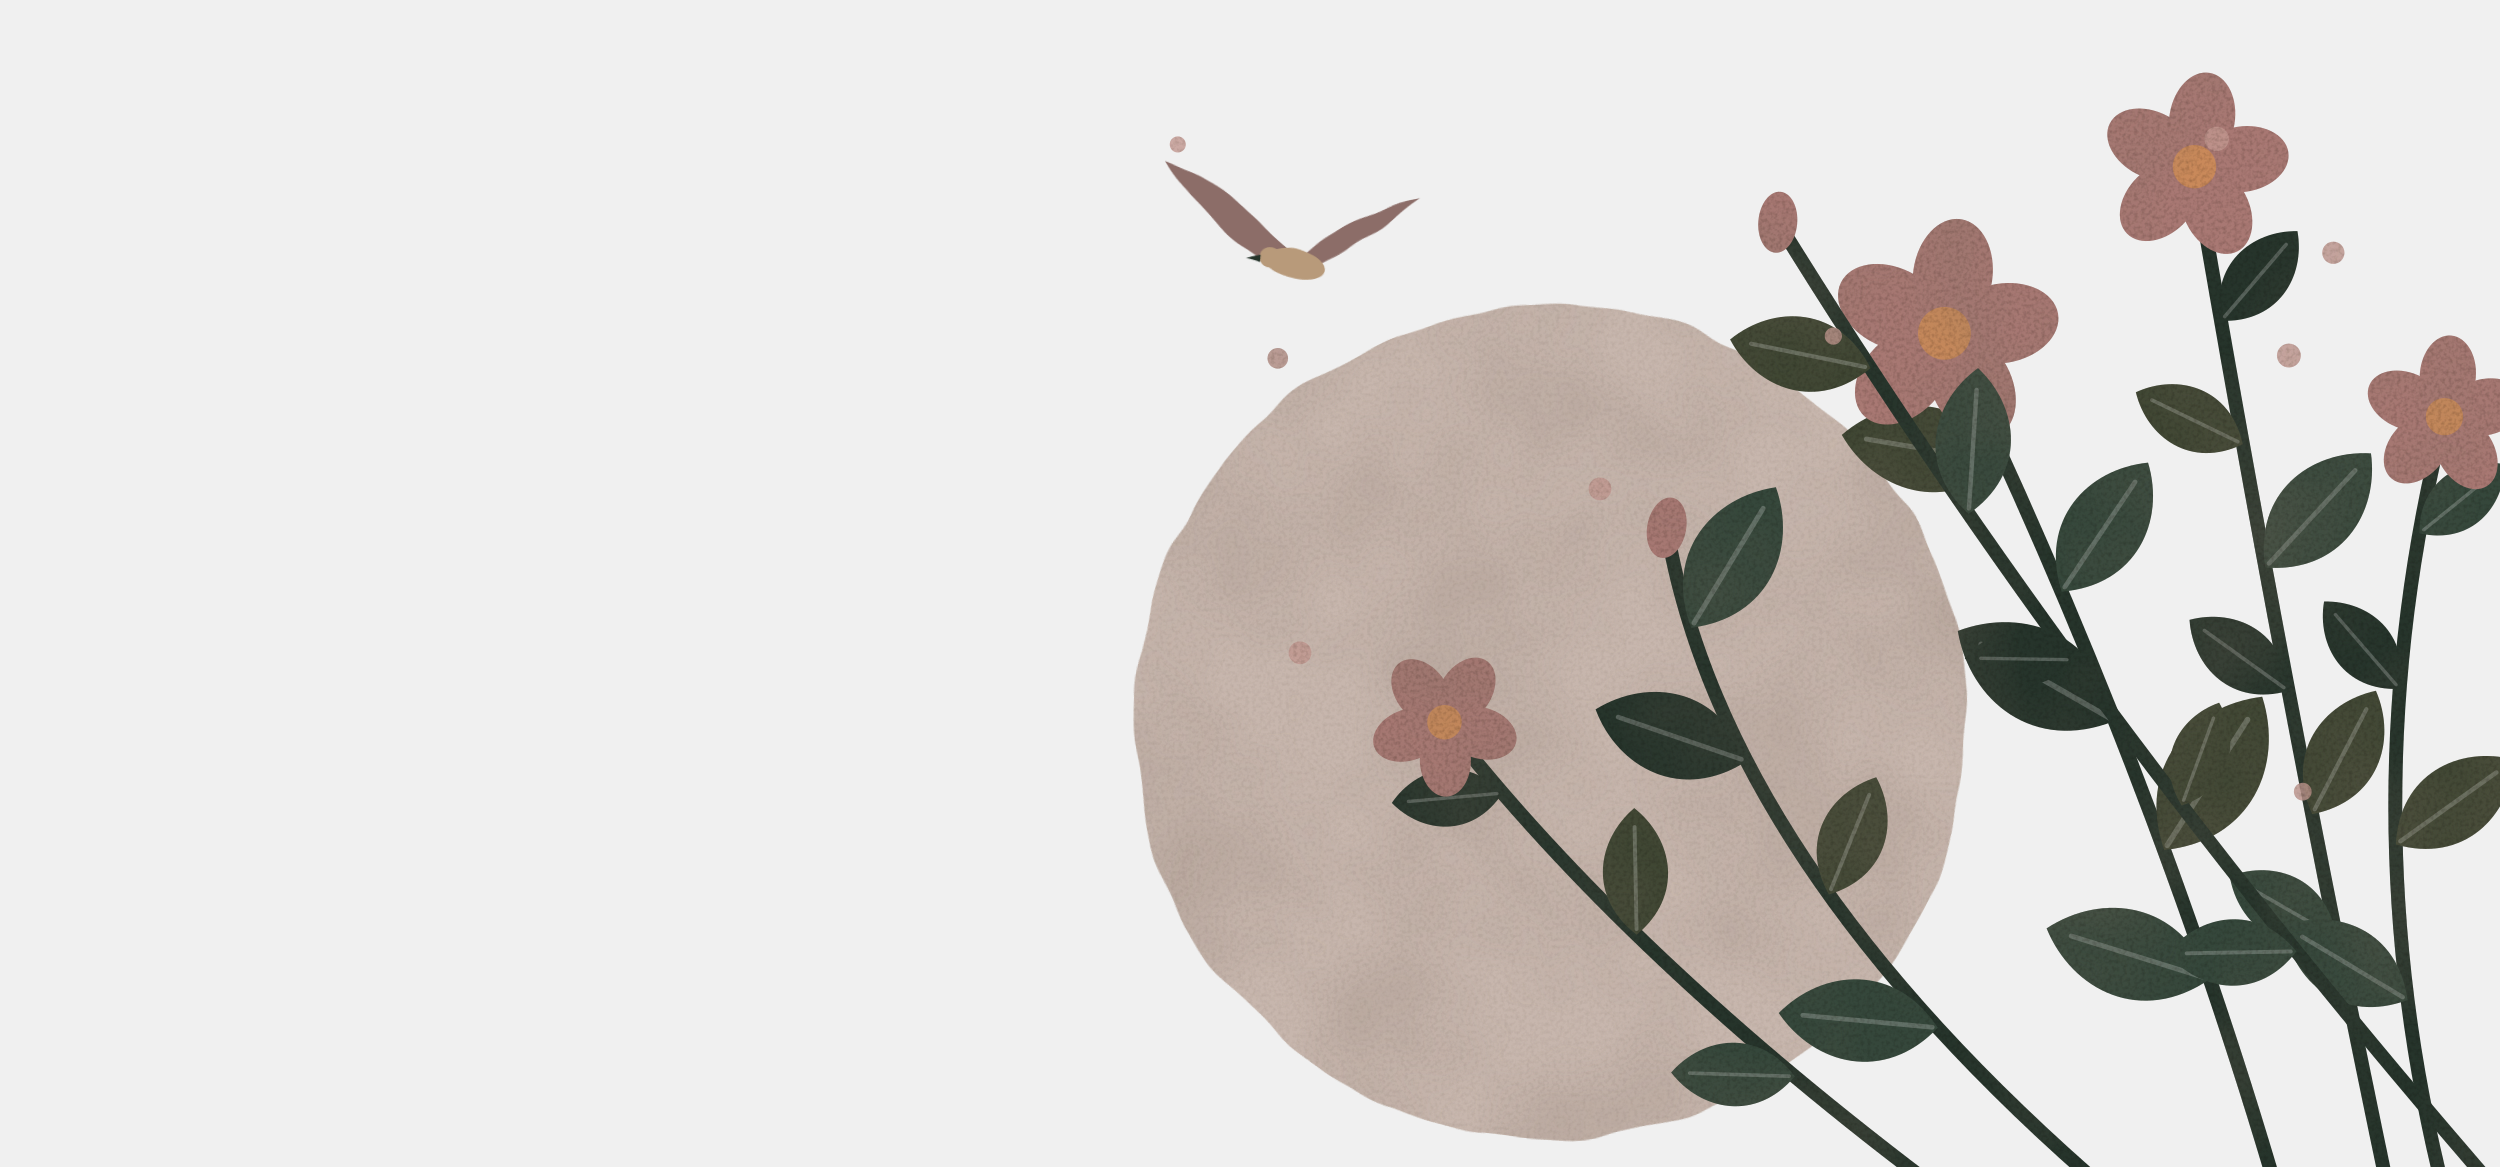
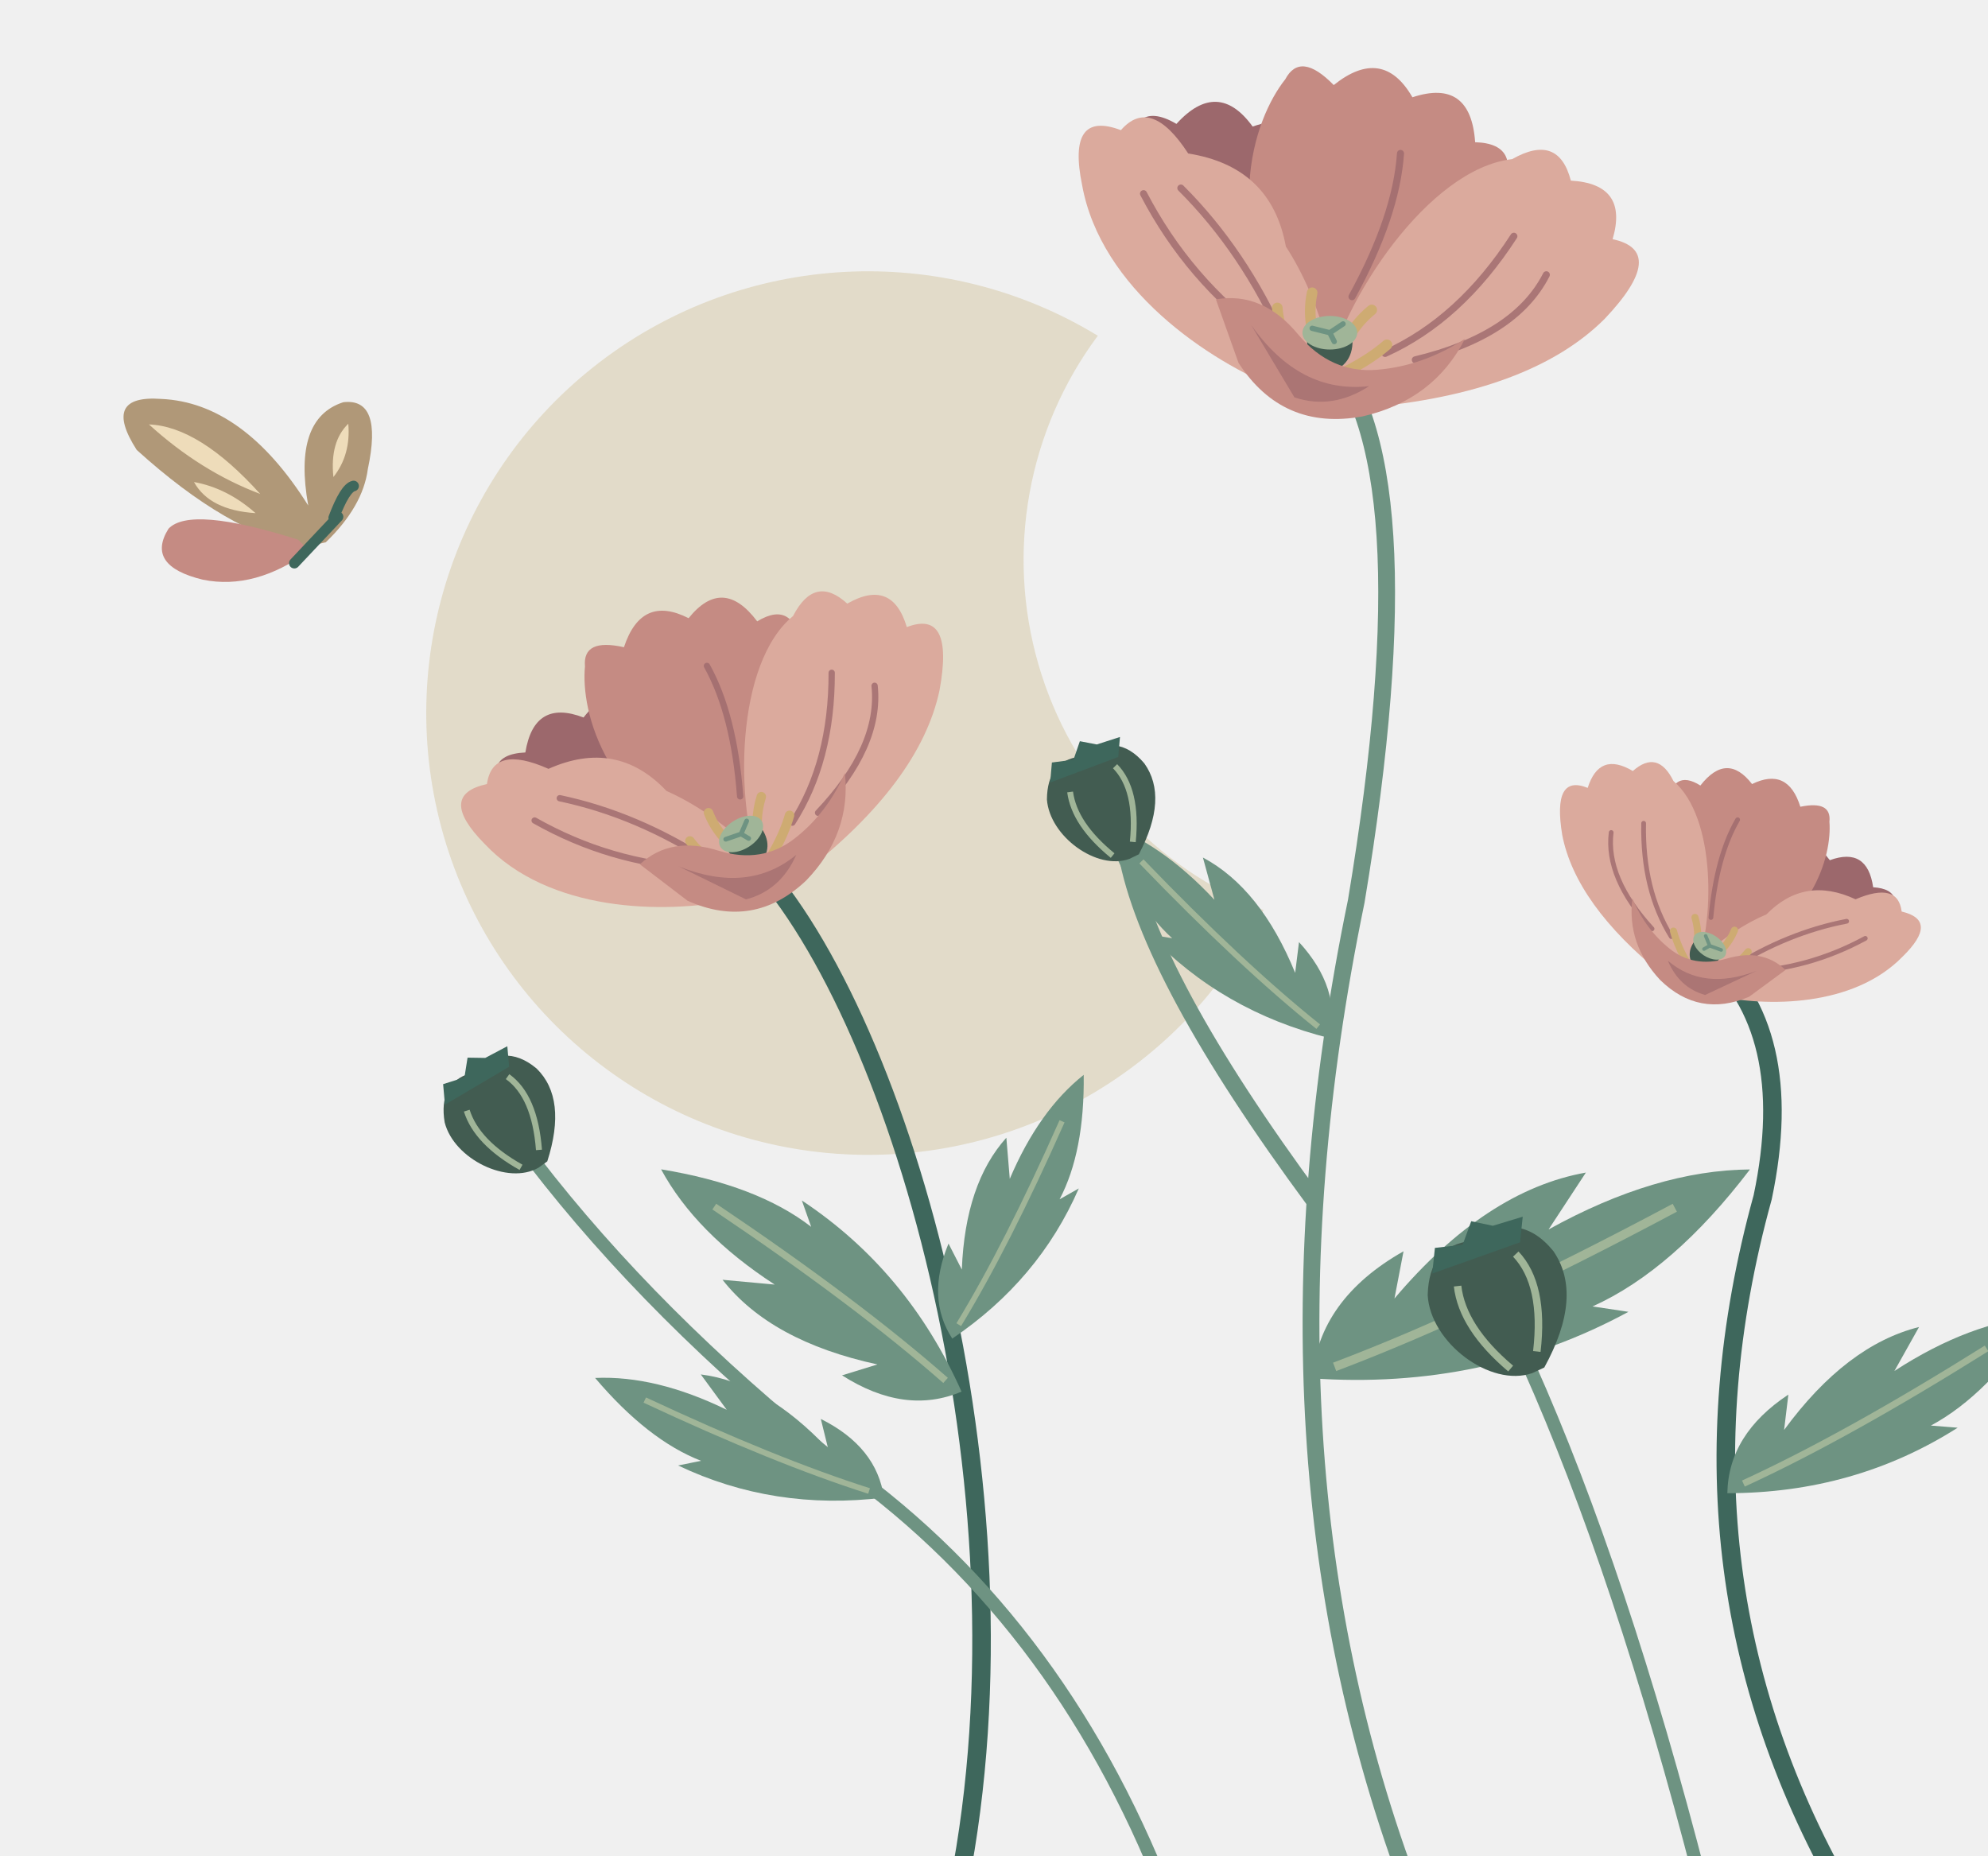
- <svg xmlns="http://www.w3.org/2000/svg" width="900" height="420" viewBox="0 0 900 420">
+ <svg xmlns="http://www.w3.org/2000/svg" xmlns:xlink="http://www.w3.org/1999/xlink" width="450" height="420" viewBox="450 0 450 420">
  <defs>
-     <filter id="paint" x="-5%" y="-5%" width="110%" height="110%" color-interpolation-filters="sRGB">
-       <feTurbulence type="fractalNoise" baseFrequency="0.018" numOctaves="3" seed="3" result="mottle" />
-       <feColorMatrix in="mottle" type="matrix" values="0 0 0 0 0.5  0 0 0 0 0.47  0 0 0 0 0.44  0 0 0 -0.9 0.62" result="mottleA" />
-       <feComposite in="mottleA" in2="SourceAlpha" operator="in" result="mottleIn" />
-       <feBlend in="SourceGraphic" in2="mottleIn" mode="soft-light" result="pooled" />
-       <feTurbulence type="fractalNoise" baseFrequency="0.75" numOctaves="2" seed="7" result="noise" />
-       <feColorMatrix in="noise" type="matrix" values="0 0 0 0 0.55  0 0 0 0 0.52  0 0 0 0 0.48  0 0 0 -0.7 0.42" result="speck" />
-       <feComposite in="speck" in2="SourceAlpha" operator="in" result="grain" />
-       <feBlend in="pooled" in2="grain" mode="multiply" />
-     </filter>
-     <filter id="rough" x="-5%" y="-5%" width="110%" height="110%">
-       <feTurbulence type="fractalNoise" baseFrequency="0.03" numOctaves="2" seed="4" result="w" />
-       <feDisplacementMap in="SourceGraphic" in2="w" scale="6" xChannelSelector="R" yChannelSelector="G" />
-     </filter>
+     <g id="poppy">
+       <path d="M-4 8C-19 6-53-9-52-33Q-55-49-43-45Q-36-57-26-48Q-11-57-5-39L3-13Z" fill="#9C686C" />
+       <path d="M-3 2C-30-24-26-50-21-60Q-19-67-10-61Q-1-72 8-62Q20-69 24-55Q35-57 32-44Q25-15 5 3Z" fill="#C58B83" />
+       <path d="M2 5C2-14 15-47 33-53Q42-61 47-51Q60-53 59-40Q72-40 61-22Q48-2 12 9Z" fill="#DBAA9D" />
+       <path d="M-7 9C-25 6-52-5-61-27Q-68-43-55-41Q-50-50-39-39Q-20-40-13-23Q-5-15 1-3Z" fill="#DBAA9D" />
+       <g stroke="#9C686C" fill="none" stroke-width="1.6" stroke-linecap="round" opacity=".78">
+         <path d="M-9-2Q-22-20-39-31M-13-2Q-33-11-47-28M14-4Q29-15 37-36M21-4Q42-14 46-29M4-15Q10-35 8-49" />
+       </g>
+       <g fill="none" stroke="#CEAB72" stroke-width="2.4" stroke-linecap="round">
+         <path d="M-4 1q-6-3-8-10m12 9q-5-7-5-14m9 13q1-7 5-12m-3 15q5-4 8-8" />
+       </g>
+       <g transform="translate(1 -5) rotate(-12)">
+         <path d="M-5-1Q-6 6 0 8Q6 6 5-1Z" fill="#425C51" />
+         <ellipse cy="-1" rx="6.2" ry="3.8" fill="#A0B598" />
+         <path d="m-4-2 4 1 3-2m-3 2 1 2" fill="none" stroke="#6E9382" stroke-width="1.2" stroke-linecap="round" />
+       </g>
+       <path d="M-26-8Q-16-12-6-4Q3 3 13 0Q23-3 31-11Q27 4 12 11Q-5 18-18 5Z" fill="#C58B83" />
+       <path d="M-17-4Q-3 9 12 4Q5 11-4 10Z" fill="#9C686C" opacity=".65" />
+     </g>
+     <g id="blade">
+       <path d="M0 0Q-3-13 8-25L9-17Q18-39 33-47L30-36Q44-51 59-56Q52-36 41-26L47-27Q28-7 0 0Z" fill="#6E9382" />
+       <path d="M3-3Q23-19 49-46" stroke="#A0B598" fill="none" stroke-width="1.5" />
+     </g>
+     <g id="pod">
+       <path d="M0 2C-10 1-18-14-14-24Q-9-34 0-31Q13-33 16-21Q18-9 3 2Z" fill="#425C51" />
+       <path d="M-4-1Q-10-14-7-23M3-2Q11-15 8-24" stroke="#A0B598" stroke-width="1.7" fill="none" />
+       <path d="m-11-28 3-5 6 2 4-4 4 3 7 1-3 5z" fill="#3E675C" />
+     </g>
+     <g id="disc">
+       <path d="M21-34A40 40 0 1 0 36 18A34 34 0 0 1 21-34Z" fill="#D4C7A2" />
+     </g>
  </defs>
-   <g filter="url(#paint)">
-     <circle cx="558" cy="260" r="150" fill="#8A6048" opacity="0.4" filter="url(#rough)" />
-     <path d="M 820.0 430.0 Q 774.7 275.0 700.0 120.0" stroke="#26342B" stroke-width="5" stroke-linecap="round" fill="none" />
-     <g transform="translate(795.5 352.5) rotate(-162.7)">
-       <path d="M 0 0 C 18.4 -23.4, 46.1 -18.7, 61.5 0 C 46.1 18.7, 18.4 23.4, 0 0 Z" fill="#35473B" />
-       <path d="M 2 0 L 52.2 0" stroke="#FFFFFF" stroke-opacity="0.22" stroke-width="1.8" stroke-linecap="round" />
-     </g>
-     <g transform="translate(779.1 306.0) rotate(-57.4)">
-       <path d="M 0 0 C 19.7 -24.9, 49.1 -19.9, 65.5 0 C 49.1 19.9, 19.7 24.9, 0 0 Z" fill="#3F4633" />
-       <path d="M 2 0 L 55.7 0" stroke="#FFFFFF" stroke-opacity="0.22" stroke-width="2.0" stroke-linecap="round" />
-     </g>
-     <g transform="translate(761.3 259.5) rotate(-150.2)">
-       <path d="M 0 0 C 19.5 -24.7, 48.8 -19.8, 65.1 0 C 48.8 19.8, 19.5 24.7, 0 0 Z" fill="#26342B" />
-       <path d="M 2 0 L 55.4 0" stroke="#FFFFFF" stroke-opacity="0.22" stroke-width="2.0" stroke-linecap="round" />
-     </g>
-     <g transform="translate(742.2 213.0) rotate(-56.2)">
-       <path d="M 0 0 C 16.8 -21.2, 41.9 -17.0, 55.9 0 C 41.9 17.0, 16.8 21.2, 0 0 Z" fill="#35473B" />
-       <path d="M 2 0 L 47.5 0" stroke="#FFFFFF" stroke-opacity="0.22" stroke-width="1.7" stroke-linecap="round" />
-     </g>
-     <g transform="translate(721.8 166.5) rotate(-170.4)">
-       <path d="M 0 0 C 17.9 -22.6, 44.7 -18.1, 59.6 0 C 44.7 18.1, 17.9 22.6, 0 0 Z" fill="#3F4633" />
-       <path d="M 2 0 L 50.6 0" stroke="#FFFFFF" stroke-opacity="0.22" stroke-width="1.8" stroke-linecap="round" />
-     </g>
-     <g transform="translate(700.0 120.0) rotate(8.150829)">
-       <g fill="#A87873">
-         <ellipse cx="0" cy="-21.1" rx="14.3" ry="20.4" transform="rotate(0)" />
-         <ellipse cx="0" cy="-21.1" rx="14.3" ry="20.4" transform="rotate(72)" />
-         <ellipse cx="0" cy="-21.1" rx="14.3" ry="20.4" transform="rotate(144)" />
-         <ellipse cx="0" cy="-21.1" rx="14.3" ry="20.4" transform="rotate(216)" />
-         <ellipse cx="0" cy="-21.1" rx="14.3" ry="20.4" transform="rotate(288)" />
-       </g>
-       <circle r="9.5" fill="#C9895A" />
-     </g>
-     <path d="M 860.0 430.0 Q 821.3 245.0 790.0 60.0" stroke="#26342B" stroke-width="5" stroke-linecap="round" fill="none" />
-     <g transform="translate(841.1 337.5) rotate(-150.1)">
-       <path d="M 0 0 C 13.3 -16.8, 33.2 -13.5, 44.3 0 C 33.2 13.5, 13.3 16.8, 0 0 Z" fill="#35473B" />
-       <path d="M 2 0 L 37.7 0" stroke="#FFFFFF" stroke-opacity="0.22" stroke-width="1.3" stroke-linecap="round" />
-     </g>
-     <g transform="translate(832.4 293.1) rotate(-62.7)">
-       <path d="M 0 0 C 15.0 -19.0, 37.5 -15.2, 50.0 0 C 37.5 15.2, 15.0 19.0, 0 0 Z" fill="#3F4633" />
-       <path d="M 2 0 L 42.5 0" stroke="#FFFFFF" stroke-opacity="0.22" stroke-width="1.5" stroke-linecap="round" />
-     </g>
-     <g transform="translate(823.8 248.7) rotate(-144.3)">
-       <path d="M 0 0 C 13.1 -16.6, 32.8 -13.3, 43.8 0 C 32.8 13.3, 13.1 16.6, 0 0 Z" fill="#26342B" />
-       <path d="M 2 0 L 37.2 0" stroke="#FFFFFF" stroke-opacity="0.22" stroke-width="1.3" stroke-linecap="round" />
-     </g>
-     <g transform="translate(815.5 204.3) rotate(-47.2)">
-       <path d="M 0 0 C 16.8 -21.3, 42.0 -17.0, 56.0 0 C 42.0 17.0, 16.8 21.3, 0 0 Z" fill="#35473B" />
-       <path d="M 2 0 L 47.6 0" stroke="#FFFFFF" stroke-opacity="0.22" stroke-width="1.7" stroke-linecap="round" />
-     </g>
-     <g transform="translate(807.4 159.9) rotate(-154.1)">
-       <path d="M 0 0 C 12.8 -16.3, 32.1 -13.0, 42.8 0 C 32.1 13.0, 12.8 16.3, 0 0 Z" fill="#3F4633" />
-       <path d="M 2 0 L 36.4 0" stroke="#FFFFFF" stroke-opacity="0.22" stroke-width="1.3" stroke-linecap="round" />
-     </g>
-     <g transform="translate(799.6 115.5) rotate(-49.6)">
-       <path d="M 0 0 C 12.7 -16.1, 31.8 -12.9, 42.4 0 C 31.8 12.9, 12.7 16.1, 0 0 Z" fill="#26342B" />
-       <path d="M 2 0 L 36.1 0" stroke="#FFFFFF" stroke-opacity="0.22" stroke-width="1.3" stroke-linecap="round" />
-     </g>
-     <g transform="translate(790.0 60.0) rotate(9.122345)">
-       <g fill="#A87873">
-         <ellipse cx="0" cy="-17.4" rx="11.8" ry="16.8" transform="rotate(0)" />
-         <ellipse cx="0" cy="-17.4" rx="11.8" ry="16.8" transform="rotate(72)" />
-         <ellipse cx="0" cy="-17.4" rx="11.8" ry="16.8" transform="rotate(144)" />
-         <ellipse cx="0" cy="-17.4" rx="11.8" ry="16.8" transform="rotate(216)" />
-         <ellipse cx="0" cy="-17.4" rx="11.8" ry="16.8" transform="rotate(288)" />
-       </g>
-       <circle r="7.8" fill="#C9895A" />
-     </g>
-     <path d="M 760.0 430.0 Q 620.2 310.0 600.0 190.0" stroke="#26342B" stroke-width="5" stroke-linecap="round" fill="none" />
-     <g transform="translate(697.6 370.0) rotate(-174.7)">
-       <path d="M 0 0 C 17.2 -21.8, 43.1 -17.5, 57.5 0 C 43.1 17.5, 17.2 21.8, 0 0 Z" fill="#35473B" />
-       <path d="M 2 0 L 48.8 0" stroke="#FFFFFF" stroke-opacity="0.22" stroke-width="1.7" stroke-linecap="round" />
-     </g>
-     <g transform="translate(658.4 322.0) rotate(-68.0)">
-       <path d="M 0 0 C 13.7 -17.3, 34.1 -13.8, 45.5 0 C 34.1 13.8, 13.7 17.3, 0 0 Z" fill="#3F4633" />
-       <path d="M 2 0 L 38.7 0" stroke="#FFFFFF" stroke-opacity="0.22" stroke-width="1.4" stroke-linecap="round" />
-     </g>
-     <g transform="translate(628.8 274.0) rotate(-161.1)">
-       <path d="M 0 0 C 17.2 -21.8, 43.1 -17.5, 57.5 0 C 43.1 17.5, 17.2 21.8, 0 0 Z" fill="#26342B" />
-       <path d="M 2 0 L 48.9 0" stroke="#FFFFFF" stroke-opacity="0.22" stroke-width="1.7" stroke-linecap="round" />
-     </g>
-     <g transform="translate(608.8 226.0) rotate(-58.9)">
-       <path d="M 0 0 C 17.7 -22.5, 44.3 -18.0, 59.1 0 C 44.3 18.0, 17.7 22.5, 0 0 Z" fill="#35473B" />
-       <path d="M 2 0 L 50.2 0" stroke="#FFFFFF" stroke-opacity="0.22" stroke-width="1.8" stroke-linecap="round" />
-     </g>
-     <ellipse cx="600.0" cy="190.0" rx="7" ry="11" fill="#A87873" transform="rotate(11 600.0 190.0)" />
-     <path d="M 880.0 430.0 Q 844.6 290.0 880.0 150.0" stroke="#26342B" stroke-width="5" stroke-linecap="round" fill="none" />
-     <g transform="translate(866.7 360.0) rotate(-149.0)">
-       <path d="M 0 0 C 15.6 -19.7, 39.0 -15.8, 51.9 0 C 39.0 15.8, 15.6 19.7, 0 0 Z" fill="#35473B" />
-       <path d="M 2 0 L 44.2 0" stroke="#FFFFFF" stroke-opacity="0.22" stroke-width="1.6" stroke-linecap="round" />
-     </g>
-     <g transform="translate(862.5 304.0) rotate(-35.6)">
-       <path d="M 0 0 C 15.7 -19.9, 39.3 -15.9, 52.4 0 C 39.3 15.9, 15.7 19.9, 0 0 Z" fill="#3F4633" />
-       <path d="M 2 0 L 44.5 0" stroke="#FFFFFF" stroke-opacity="0.22" stroke-width="1.6" stroke-linecap="round" />
-     </g>
-     <g transform="translate(863.9 248.0) rotate(-130.9)">
-       <path d="M 0 0 C 12.5 -15.8, 31.2 -12.6, 41.6 0 C 31.2 12.6, 12.5 15.8, 0 0 Z" fill="#26342B" />
-       <path d="M 2 0 L 35.4 0" stroke="#FFFFFF" stroke-opacity="0.22" stroke-width="1.2" stroke-linecap="round" />
-     </g>
-     <g transform="translate(871.0 192.0) rotate(-39.0)">
-       <path d="M 0 0 C 11.8 -15.0, 29.6 -12.0, 39.5 0 C 29.6 12.0, 11.8 15.0, 0 0 Z" fill="#35473B" />
-       <path d="M 2 0 L 33.6 0" stroke="#FFFFFF" stroke-opacity="0.22" stroke-width="1.2" stroke-linecap="round" />
-     </g>
-     <g transform="translate(880.0 150.0) rotate(4.690059)">
-       <g fill="#A87873">
-         <ellipse cx="0" cy="-14.9" rx="10.1" ry="14.4" transform="rotate(0)" />
-         <ellipse cx="0" cy="-14.9" rx="10.1" ry="14.4" transform="rotate(72)" />
-         <ellipse cx="0" cy="-14.9" rx="10.1" ry="14.4" transform="rotate(144)" />
-         <ellipse cx="0" cy="-14.9" rx="10.1" ry="14.4" transform="rotate(216)" />
-         <ellipse cx="0" cy="-14.9" rx="10.1" ry="14.4" transform="rotate(288)" />
-       </g>
-       <circle r="6.7" fill="#C9895A" />
-     </g>
-     <path d="M 700.0 430.0 Q 586.2 345.0 520.0 260.0" stroke="#26342B" stroke-width="5" stroke-linecap="round" fill="none" />
-     <g transform="translate(646.1 387.5) rotate(-178.2)">
-       <path d="M 0 0 C 13.3 -16.9, 33.4 -13.5, 44.5 0 C 33.4 13.5, 13.3 16.9, 0 0 Z" fill="#35473B" />
-       <path d="M 2 0 L 37.8 0" stroke="#FFFFFF" stroke-opacity="0.22" stroke-width="1.3" stroke-linecap="round" />
-     </g>
-     <g transform="translate(589.2 336.5) rotate(-91.1)">
-       <path d="M 0 0 C 13.7 -17.3, 34.2 -13.9, 45.6 0 C 34.2 13.9, 13.7 17.3, 0 0 Z" fill="#3F4633" />
-       <path d="M 2 0 L 38.8 0" stroke="#FFFFFF" stroke-opacity="0.22" stroke-width="1.4" stroke-linecap="round" />
-     </g>
-     <g transform="translate(540.9 285.5) rotate(-185.1)">
-       <path d="M 0 0 C 12.0 -15.2, 30.0 -12.2, 40.0 0 C 30.0 12.2, 12.0 15.2, 0 0 Z" fill="#26342B" />
-       <path d="M 2 0 L 34.0 0" stroke="#FFFFFF" stroke-opacity="0.22" stroke-width="1.2" stroke-linecap="round" />
-     </g>
-     <g transform="translate(520.0 260.0) rotate(34.61365)">
-       <g fill="#A87873">
-         <ellipse cx="0" cy="-13.6" rx="9.2" ry="13.2" transform="rotate(0)" />
-         <ellipse cx="0" cy="-13.6" rx="9.2" ry="13.2" transform="rotate(72)" />
-         <ellipse cx="0" cy="-13.6" rx="9.2" ry="13.2" transform="rotate(144)" />
-         <ellipse cx="0" cy="-13.6" rx="9.2" ry="13.2" transform="rotate(216)" />
-         <ellipse cx="0" cy="-13.6" rx="9.2" ry="13.2" transform="rotate(288)" />
-       </g>
-       <circle r="6.2" fill="#C9895A" />
-     </g>
-     <path d="M 900.0 430.0 Q 747.9 255.0 640.0 80.0" stroke="#26342B" stroke-width="5" stroke-linecap="round" fill="none" />
-     <g transform="translate(826.7 342.5) rotate(-181.0)">
-       <path d="M 0 0 C 13.9 -17.7, 34.9 -14.1, 46.5 0 C 34.9 14.1, 13.9 17.7, 0 0 Z" fill="#35473B" />
-       <path d="M 2 0 L 39.5 0" stroke="#FFFFFF" stroke-opacity="0.22" stroke-width="1.4" stroke-linecap="round" />
-     </g>
-     <g transform="translate(785.4 290.0) rotate(-70.0)">
-       <path d="M 0 0 C 11.8 -15.0, 29.5 -12.0, 39.4 0 C 29.5 12.0, 11.8 15.0, 0 0 Z" fill="#3F4633" />
-       <path d="M 2 0 L 33.5 0" stroke="#FFFFFF" stroke-opacity="0.22" stroke-width="1.2" stroke-linecap="round" />
-     </g>
-     <g transform="translate(746.1 237.5) rotate(-179.1)">
-       <path d="M 0 0 C 11.6 -14.7, 29.1 -11.8, 38.8 0 C 29.1 11.8, 11.6 14.7, 0 0 Z" fill="#26342B" />
-       <path d="M 2 0 L 33.0 0" stroke="#FFFFFF" stroke-opacity="0.22" stroke-width="1.2" stroke-linecap="round" />
-     </g>
-     <g transform="translate(708.7 185.0) rotate(-86.3)">
-       <path d="M 0 0 C 15.8 -20.0, 39.4 -16.0, 52.6 0 C 39.4 16.0, 15.8 20.0, 0 0 Z" fill="#35473B" />
-       <path d="M 2 0 L 44.7 0" stroke="#FFFFFF" stroke-opacity="0.22" stroke-width="1.6" stroke-linecap="round" />
-     </g>
-     <g transform="translate(673.4 132.5) rotate(-168.5)">
-       <path d="M 0 0 C 15.5 -19.6, 38.7 -15.7, 51.6 0 C 38.7 15.7, 15.5 19.6, 0 0 Z" fill="#3F4633" />
-       <path d="M 2 0 L 43.9 0" stroke="#FFFFFF" stroke-opacity="0.22" stroke-width="1.5" stroke-linecap="round" />
-     </g>
-     <ellipse cx="640.0" cy="80.0" rx="7" ry="11" fill="#A87873" transform="rotate(5 640.0 80.0)" />
-     <circle cx="424" cy="52" r="2.9" fill="#C29790" opacity="0.8" />
-     <circle cx="840" cy="91" r="4.0" fill="#C29790" opacity="0.8" />
-     <circle cx="829" cy="285" r="3.2" fill="#C29790" opacity="0.8" />
-     <circle cx="576" cy="176" r="4.1" fill="#C29790" opacity="0.8" />
-     <circle cx="468" cy="235" r="4.1" fill="#C29790" opacity="0.8" />
-     <circle cx="798" cy="50" r="4.4" fill="#C29790" opacity="0.8" />
-     <circle cx="460" cy="129" r="3.7" fill="#C29790" opacity="0.8" />
-     <circle cx="824" cy="128" r="4.3" fill="#C29790" opacity="0.8" />
-     <circle cx="660" cy="121" r="3.1" fill="#C29790" opacity="0.8" />
+   <use xlink:href="#disc" transform="translate(646 161) scale(2.5)" opacity=".51" />
+   <g fill="none" stroke-linecap="round">
+     <path d="M771 432Q731 330 757 204Q774 102 749 78M747.66 272Q710 221 705 193" stroke="#6E9382" stroke-width="3.8" />
+     <path d="M667 427C685 336 653 227 619 193M870 433Q825 358 849 271Q857 233 836 215" stroke="#3E675C" stroke-width="4.2" />
+     <path d="M714 429Q689 365 638 330Q598 298 571 263M835 426Q817 356 796 309" stroke="#6E9382" stroke-width="3" />
  </g>
-   <g transform="translate(468.0 92.4) scale(-0.700 0.700)" filter="url(#rough)">
-     <path d="M 0 0 C -18 -10, -38 -26, -62 -30 C -44 -14, -26 -2, -6 6 Z" fill="#8C6D68" />
-     <path d="M 4 -2 C 20 -18, 40 -40, 70 -48 C 52 -24, 32 -4, 10 8 Z" fill="#8C6D68" />
-     <ellipse cx="2" cy="4" rx="16" ry="8" fill="#B89A7A" transform="rotate(-12)" />
-     <circle cx="16" cy="0" r="5.5" fill="#B89A7A" />
-     <path d="M 21 -1 L 28 1 L 21 3 Z" fill="#26342B" />
+   <use xlink:href="#blade" transform="translate(667.65 315) rotate(-100) scale(1.04)" />
+   <use xlink:href="#blade" transform="translate(665.55 303) rotate(-20) scale(.82)" />
+   <use xlink:href="#blade" transform="translate(747 312) rotate(18) scale(1.35)" />
+   <use xlink:href="#blade" transform="translate(751 235) scale(-.87 .87)" />
+   <use xlink:href="#blade" transform="translate(841 338) rotate(14)" />
+   <use xlink:href="#blade" transform="translate(650.09 339) scale(-.87 .87) rotate(21)" />
+   <use xlink:href="#pod" transform="translate(705 193) rotate(-26) scale(.78)" />
+   <use xlink:href="#pod" transform="translate(796 309) rotate(-25)" />
+   <use xlink:href="#pod" transform="translate(571 263) rotate(-36) scale(.8)" />
+   <use xlink:href="#poppy" transform="translate(619 194) rotate(-21) scale(.89)" />
+   <use xlink:href="#poppy" transform="translate(749 81) rotate(12)" />
+   <use xlink:href="#poppy" transform="translate(836 218) rotate(22) scale(-.67 .67)" />
+   <g transform="translate(514 125) rotate(-13)">
+     <path d="M5 0Q-11-7-27-30Q-32-44-19-40Q-1-35 8-9Q9-29 21-30Q30-29 23-14Q20-6 10 0Z" fill="#B09878" />
+     <path d="M4-2Q-18-15-24-11Q-31-4-19 2Q-8 7 6 1Z" fill="#C58B83" />
+     <path d="M-23-35Q-12-32-2-14Q-14-22-23-35Zm7 15q7 3 12 10-10-3-12-10Zm31 6q1-8 6-11-1 7-6 11Z" fill="#EEDCBA" />
+     <path d="m2 3 12-8m-1 0q4-6 6-6" fill="none" stroke="#3E675C" stroke-width="2.4" stroke-linecap="round" />
  </g>
</svg>
